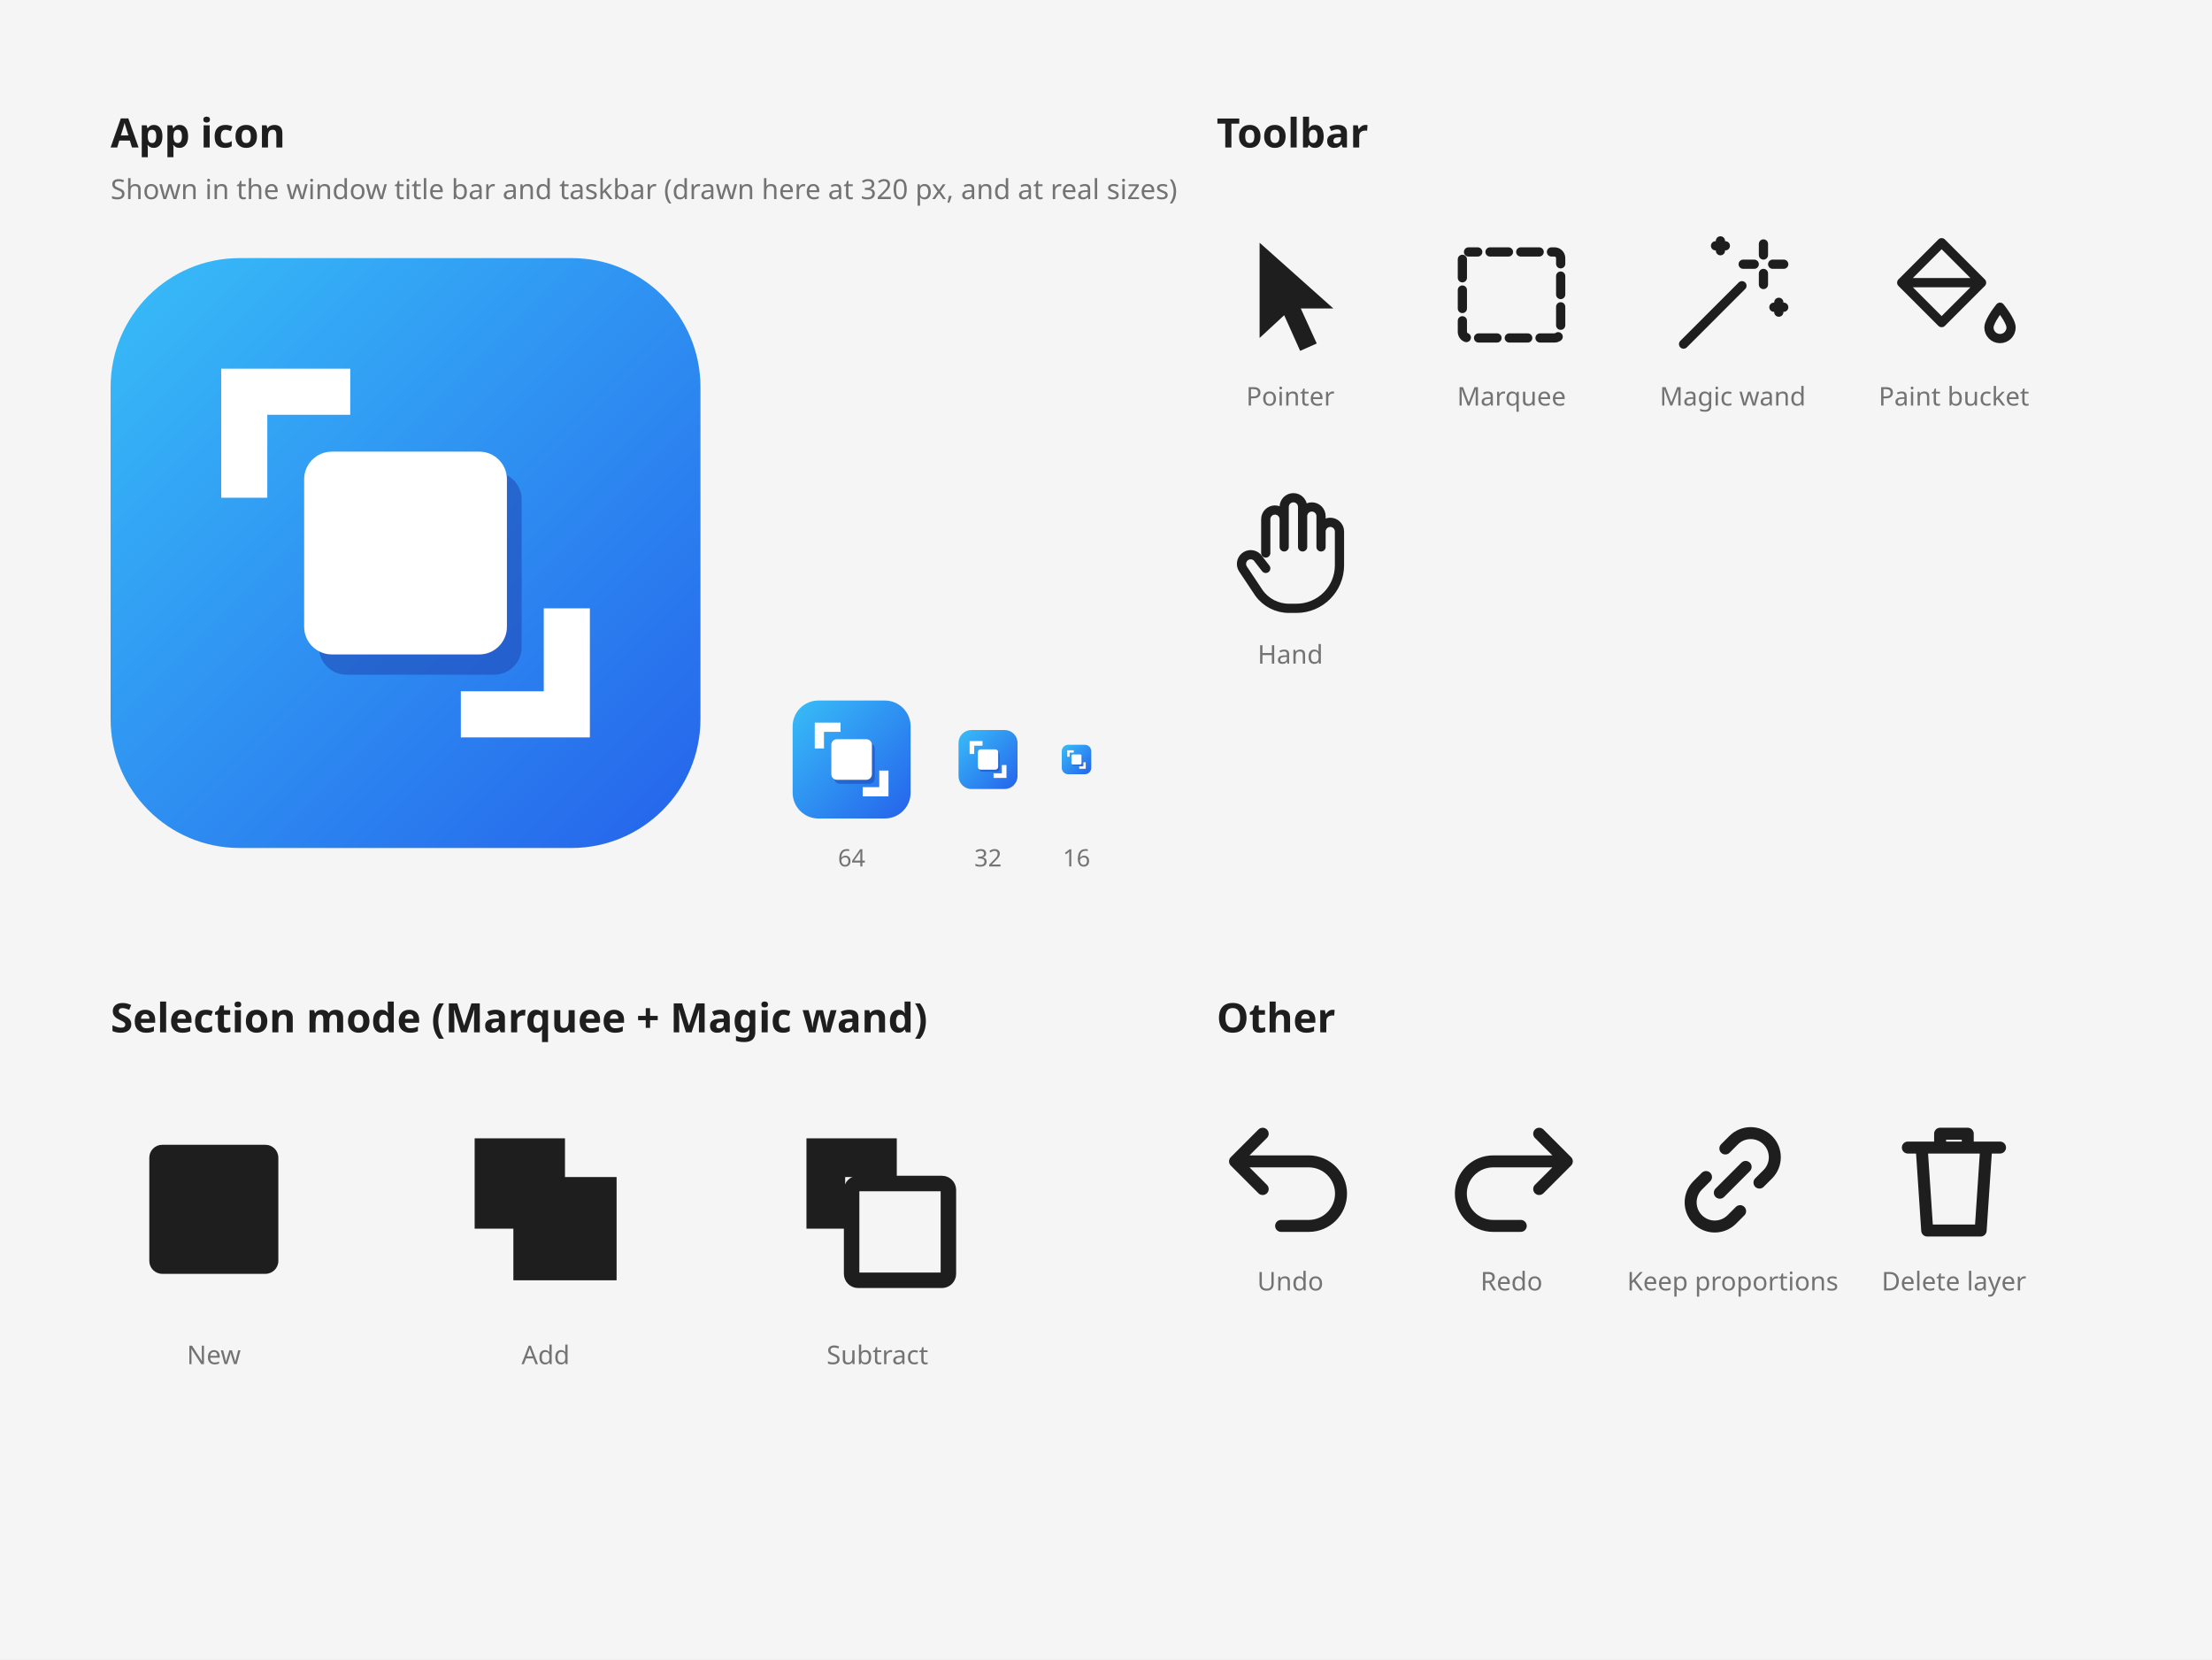
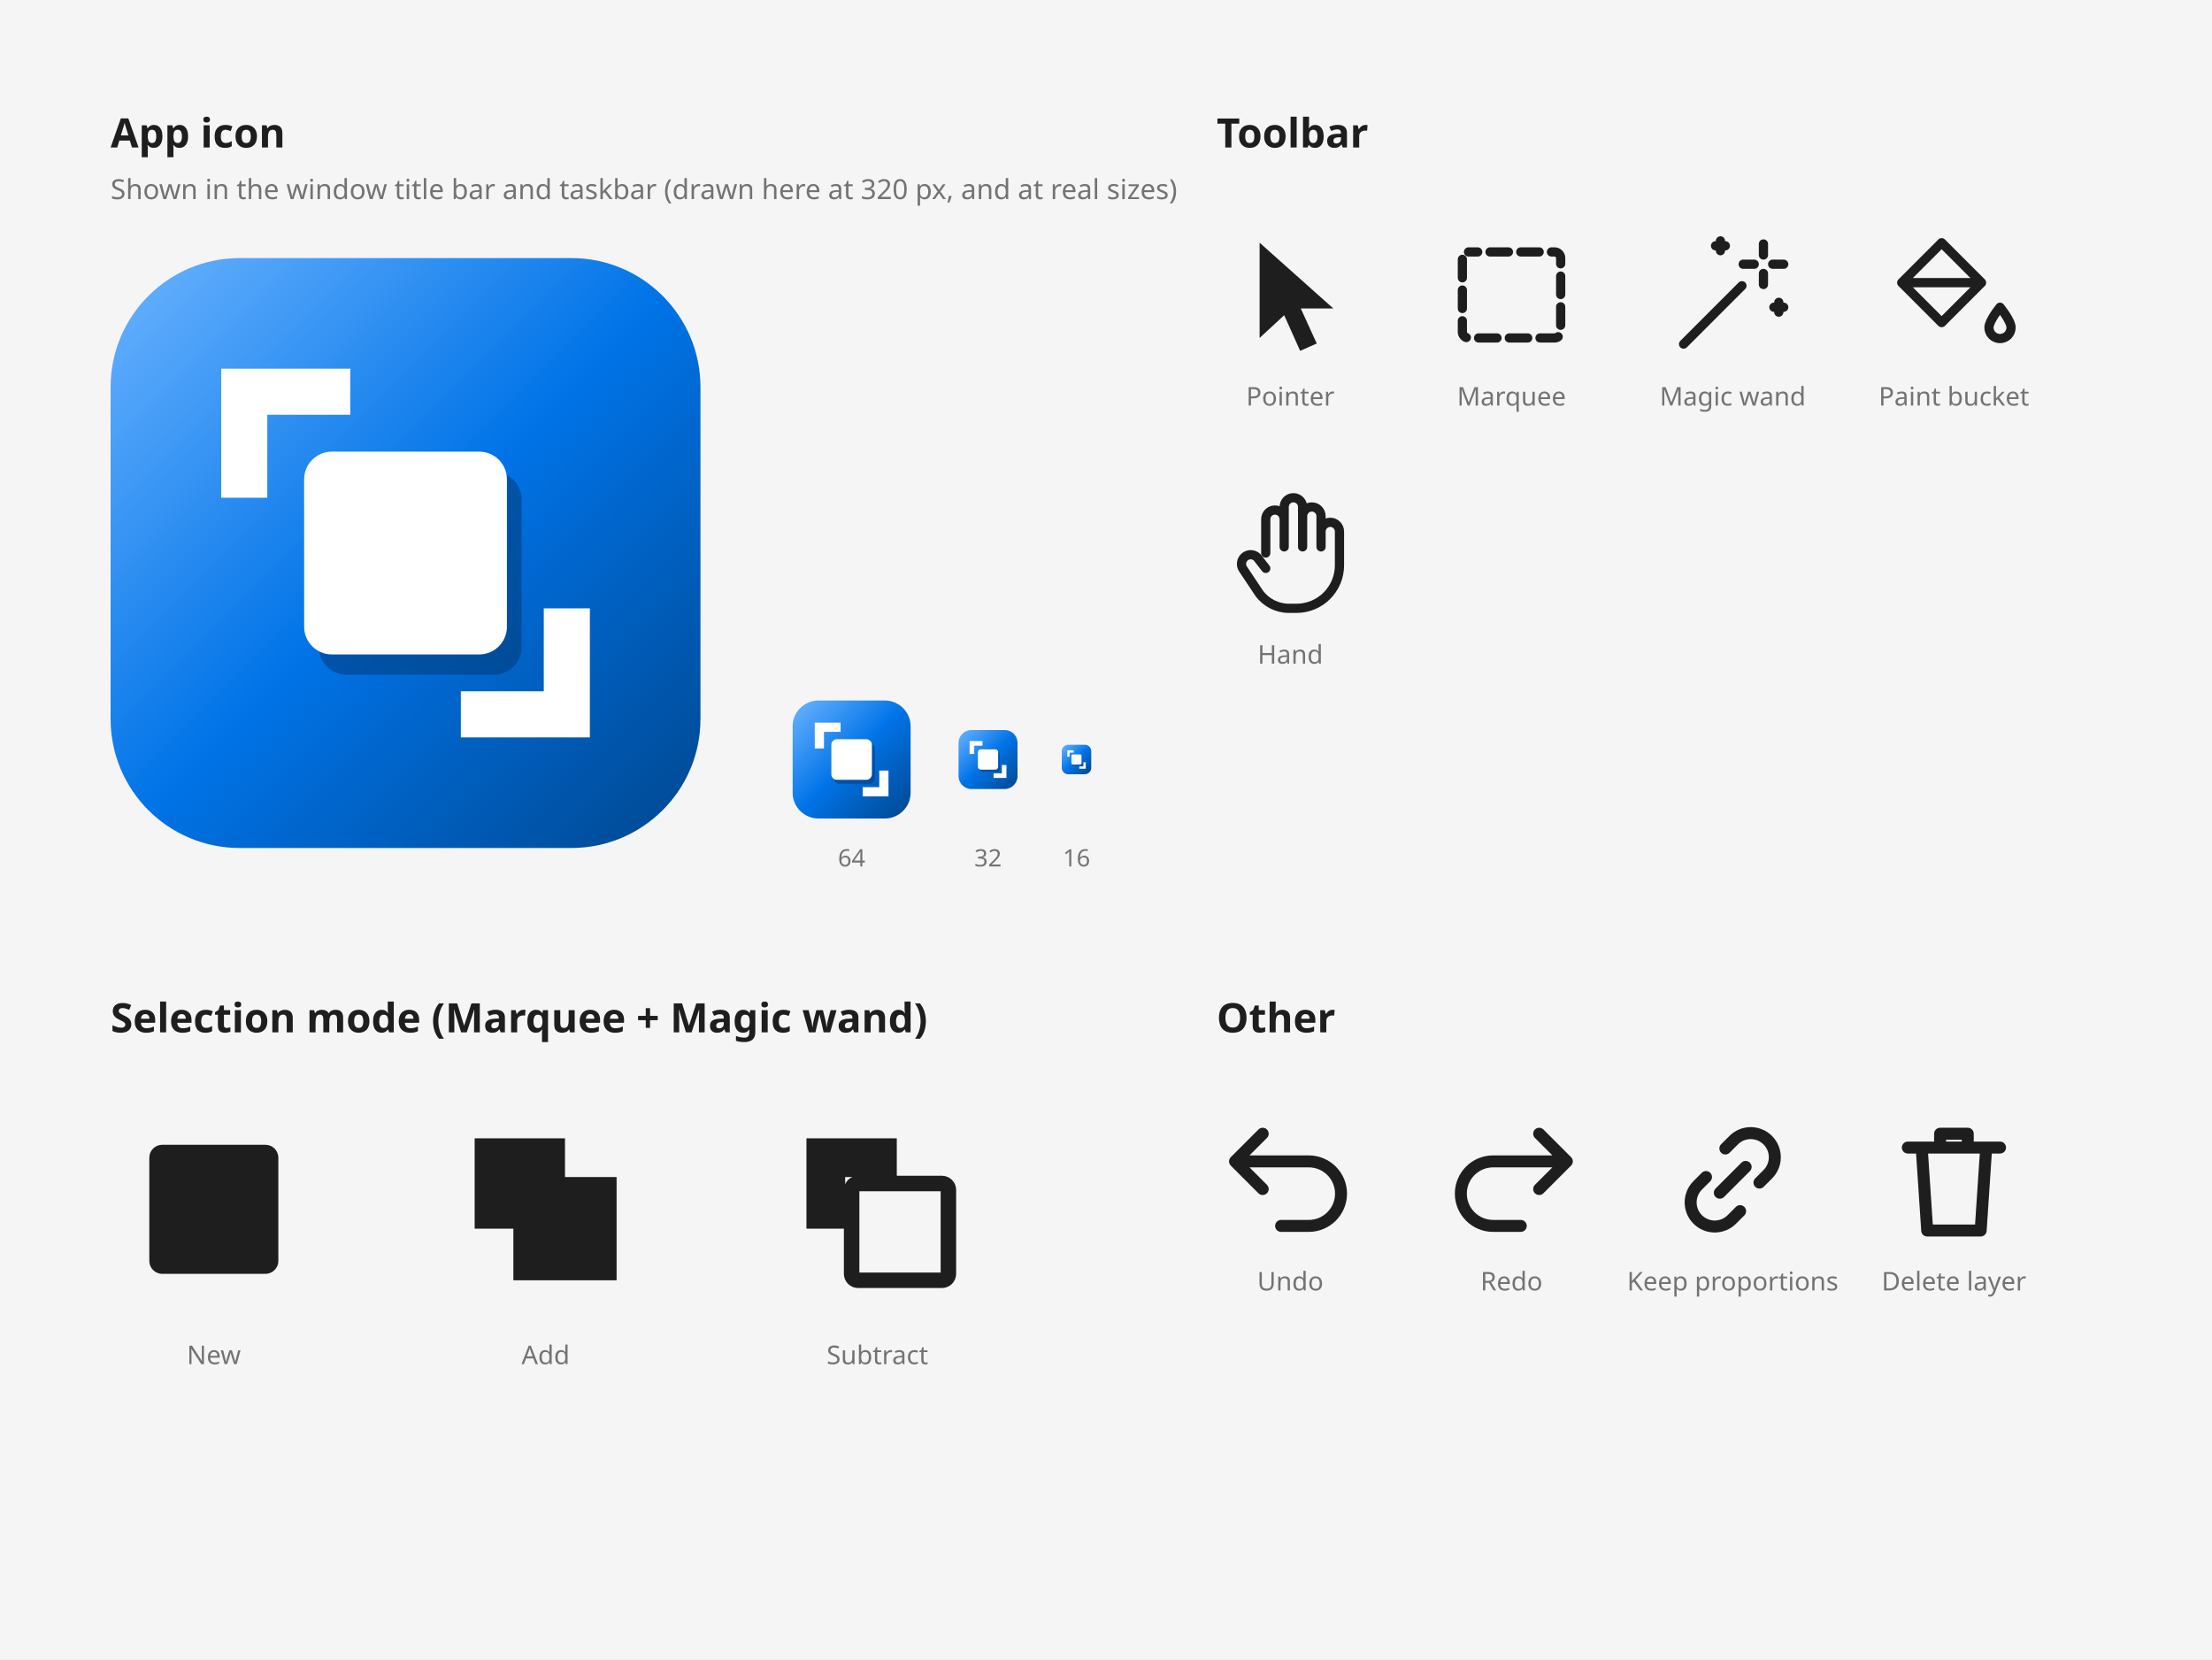
<svg xmlns="http://www.w3.org/2000/svg" viewBox="0 0 1200 900" width="1200" height="900" font-family="Segoe UI, system-ui, sans-serif">
  <defs>
    <linearGradient id="appBlue" x1="0" y1="0" x2="1" y2="1">
-       <stop offset="0" stop-color="#38BDF8" />
-       <stop offset="1" stop-color="#2563EB" />
+       <stop offset="0" stop-color="#6CB4FF" />
+       <stop offset=".5" stop-color="#0073E7" />
+       <stop offset="1" stop-color="#00478F" />
    </linearGradient>
  </defs>
  <rect width="1200" height="900" fill="#f5f5f5" />
  <text x="60" y="80" font-size="22" font-weight="600" fill="#1e1e1e">App icon</text>
  <text x="60" y="108" font-size="15" fill="#737373">Shown in the window title bar and taskbar (drawn here at 320 px, and at real sizes)</text>
  <g transform="translate(60 140) scale(10)">
    <rect width="32" height="32" rx="7" fill="url(#appBlue)" />
    <path d="M6 6h7v2.5H8.5V13H6zM26 26h-7v-2.5h4.5V19H26z" fill="#fff" />
-     <rect x="11.3" y="11.6" width="11" height="11" rx="1.5" fill="#1E40AF" fill-opacity=".5" />
+     <rect x="11.3" y="11.6" width="11" height="11" rx="1.5" fill="#003670" fill-opacity=".5" />
    <rect x="10.5" y="10.5" width="11" height="11" rx="1.5" fill="#fff" />
  </g>
  <g transform="translate(430 380)">
    <g transform="scale(2)">
      <rect width="32" height="32" rx="7" fill="url(#appBlue)" />
      <path d="M6 6h7v2.5H8.5V13H6zM26 26h-7v-2.5h4.5V19H26z" fill="#fff" />
-       <rect x="11.3" y="11.6" width="11" height="11" rx="1.5" fill="#1E40AF" fill-opacity=".5" />
+       <rect x="11.3" y="11.6" width="11" height="11" rx="1.5" fill="#003670" fill-opacity=".5" />
      <rect x="10.5" y="10.5" width="11" height="11" rx="1.5" fill="#fff" />
    </g>
    <text x="32" y="90" font-size="13" fill="#737373" text-anchor="middle">64</text>
    <g transform="translate(90 16) scale(1)">
      <rect width="32" height="32" rx="7" fill="url(#appBlue)" />
      <path d="M6 6h7v2.5H8.5V13H6zM26 26h-7v-2.5h4.5V19H26z" fill="#fff" />
-       <rect x="11.3" y="11.6" width="11" height="11" rx="1.5" fill="#1E40AF" fill-opacity=".5" />
+       <rect x="11.3" y="11.6" width="11" height="11" rx="1.5" fill="#003670" fill-opacity=".5" />
      <rect x="10.5" y="10.5" width="11" height="11" rx="1.5" fill="#fff" />
    </g>
    <text x="106" y="90" font-size="13" fill="#737373" text-anchor="middle">32</text>
    <g transform="translate(146 24) scale(.5)">
      <rect width="32" height="32" rx="7" fill="url(#appBlue)" />
      <path d="M6 6h7v2.5H8.5V13H6zM26 26h-7v-2.5h4.5V19H26z" fill="#fff" />
-       <rect x="11.3" y="11.6" width="11" height="11" rx="1.5" fill="#1E40AF" fill-opacity=".5" />
+       <rect x="11.3" y="11.6" width="11" height="11" rx="1.5" fill="#003670" fill-opacity=".5" />
      <rect x="10.5" y="10.5" width="11" height="11" rx="1.5" fill="#fff" />
    </g>
    <text x="154" y="90" font-size="13" fill="#737373" text-anchor="middle">16</text>
  </g>
  <text x="660" y="80" font-size="22" font-weight="600" fill="#1e1e1e">Toolbar</text>
  <g fill="none" stroke="#1e1e1e" stroke-width="1.5" stroke-linecap="round" stroke-linejoin="round">
    <g transform="translate(660 120) scale(3.333)">
      <path d="M7 3.5v15.5l4-3.7 2.6 5.8 2.7-1.2-2.6-5.7H19z" fill="#1e1e1e" stroke="none" />
    </g>
    <g transform="translate(780 120) scale(3.333)">
      <rect x="4" y="5" width="16" height="14" rx="1" stroke-dasharray="3 2" stroke-dashoffset="1.5" />
    </g>
    <g transform="translate(900 120) scale(3.333)">
      <path d="M4 20l9.5-9.5M17 3.7v1.8M17 8.5v1.8M13.7 7h1.8M18.5 7h1.8M10 3.2v1.6M9.2 4h1.6M19.5 13.2v1.6M18.7 14h1.6" />
    </g>
    <g transform="translate(1020 120) scale(3.333)">
      <path d="M10 3.5 16.5 10 10 16.5 3.5 10zM3.5 10h13M19.5 14s-1.8 2.2-1.8 3.3a1.8 1.8 0 0 0 3.6 0c0-1.1-1.8-3.3-1.8-3.3z" />
    </g>
    <g transform="translate(660 260) scale(3.333)">
      <path d="M8 12V6.5a1.5 1.5 0 0 1 3 0V11M11 11V4.5a1.5 1.5 0 0 1 3 0V11M14 11V6a1.5 1.5 0 0 1 3 0v5M17 11V8.5a1.5 1.5 0 0 1 3 0V14a7 7 0 0 1-7 7h-1.2a6 6 0 0 1-4.9-2.5L4.3 14.6a1.5 1.5 0 0 1 2.3-1.9L8 14.5" />
    </g>
  </g>
  <g font-size="14" fill="#737373" text-anchor="middle">
    <text x="700" y="220">Pointer</text>
    <text x="820" y="220">Marquee</text>
    <text x="940" y="220">Magic wand</text>
    <text x="1060" y="220">Paint bucket</text>
    <text x="700" y="360">Hand</text>
  </g>
  <text x="60" y="560" font-size="22" font-weight="600" fill="#1e1e1e">Selection mode (Marquee + Magic wand)</text>
  <g fill="#1e1e1e" stroke="#1e1e1e" stroke-width="1.2" stroke-linejoin="round">
    <g transform="translate(60 600) scale(7)">
      <rect x="3" y="3" width="10" height="10" rx="1" stroke="none" />
    </g>
    <g transform="translate(240 600) scale(7)">
      <path d="M2.5 2.5h7v3h4v8h-8v-4h-3z" stroke="none" />
    </g>
    <g transform="translate(420 600) scale(7)">
      <path d="M2.5 2.5h7v3h-4v4h-3z" stroke="none" />
      <rect x="6" y="6" width="7.5" height="7.5" rx=".5" fill="none" />
    </g>
  </g>
  <g font-size="14" fill="#737373" text-anchor="middle">
    <text x="116" y="740">New</text>
    <text x="296" y="740">Add</text>
    <text x="476" y="740">Subtract</text>
  </g>
  <text x="660" y="560" font-size="22" font-weight="600" fill="#1e1e1e">Other</text>
  <g fill="none" stroke="#1e1e1e" stroke-width="1.3" stroke-linecap="round" stroke-linejoin="round">
    <g transform="translate(660 600) scale(5)">
      <path d="M5 3 2 6l3 3M2.5 6H10a3.5 3.5 0 0 1 0 7H7" />
    </g>
    <g transform="translate(780 600) scale(5)">
      <path d="m11 3 3 3-3 3M13.5 6H6a3.5 3.5 0 0 0 0 7h3" />
    </g>
    <g transform="translate(900 600) scale(5)">
      <path d="M6.6 9.4 9.4 6.6M7.2 4.6l.9-.9a2.6 2.6 0 0 1 3.7 3.7l-.9.9M8.8 11.4l-.9.9a2.6 2.6 0 0 1-3.7-3.7l.9-.9" />
    </g>
    <g transform="translate(1020 600) scale(5)">
      <path d="M3 4.5h10M6.5 4.5V3h3v1.5M4.5 4.5l.6 9h5.8l.6-9" />
    </g>
  </g>
  <g font-size="14" fill="#737373" text-anchor="middle">
    <text x="700" y="700">Undo</text>
    <text x="820" y="700">Redo</text>
    <text x="940" y="700">Keep proportions</text>
    <text x="1060" y="700">Delete layer</text>
  </g>
</svg>
